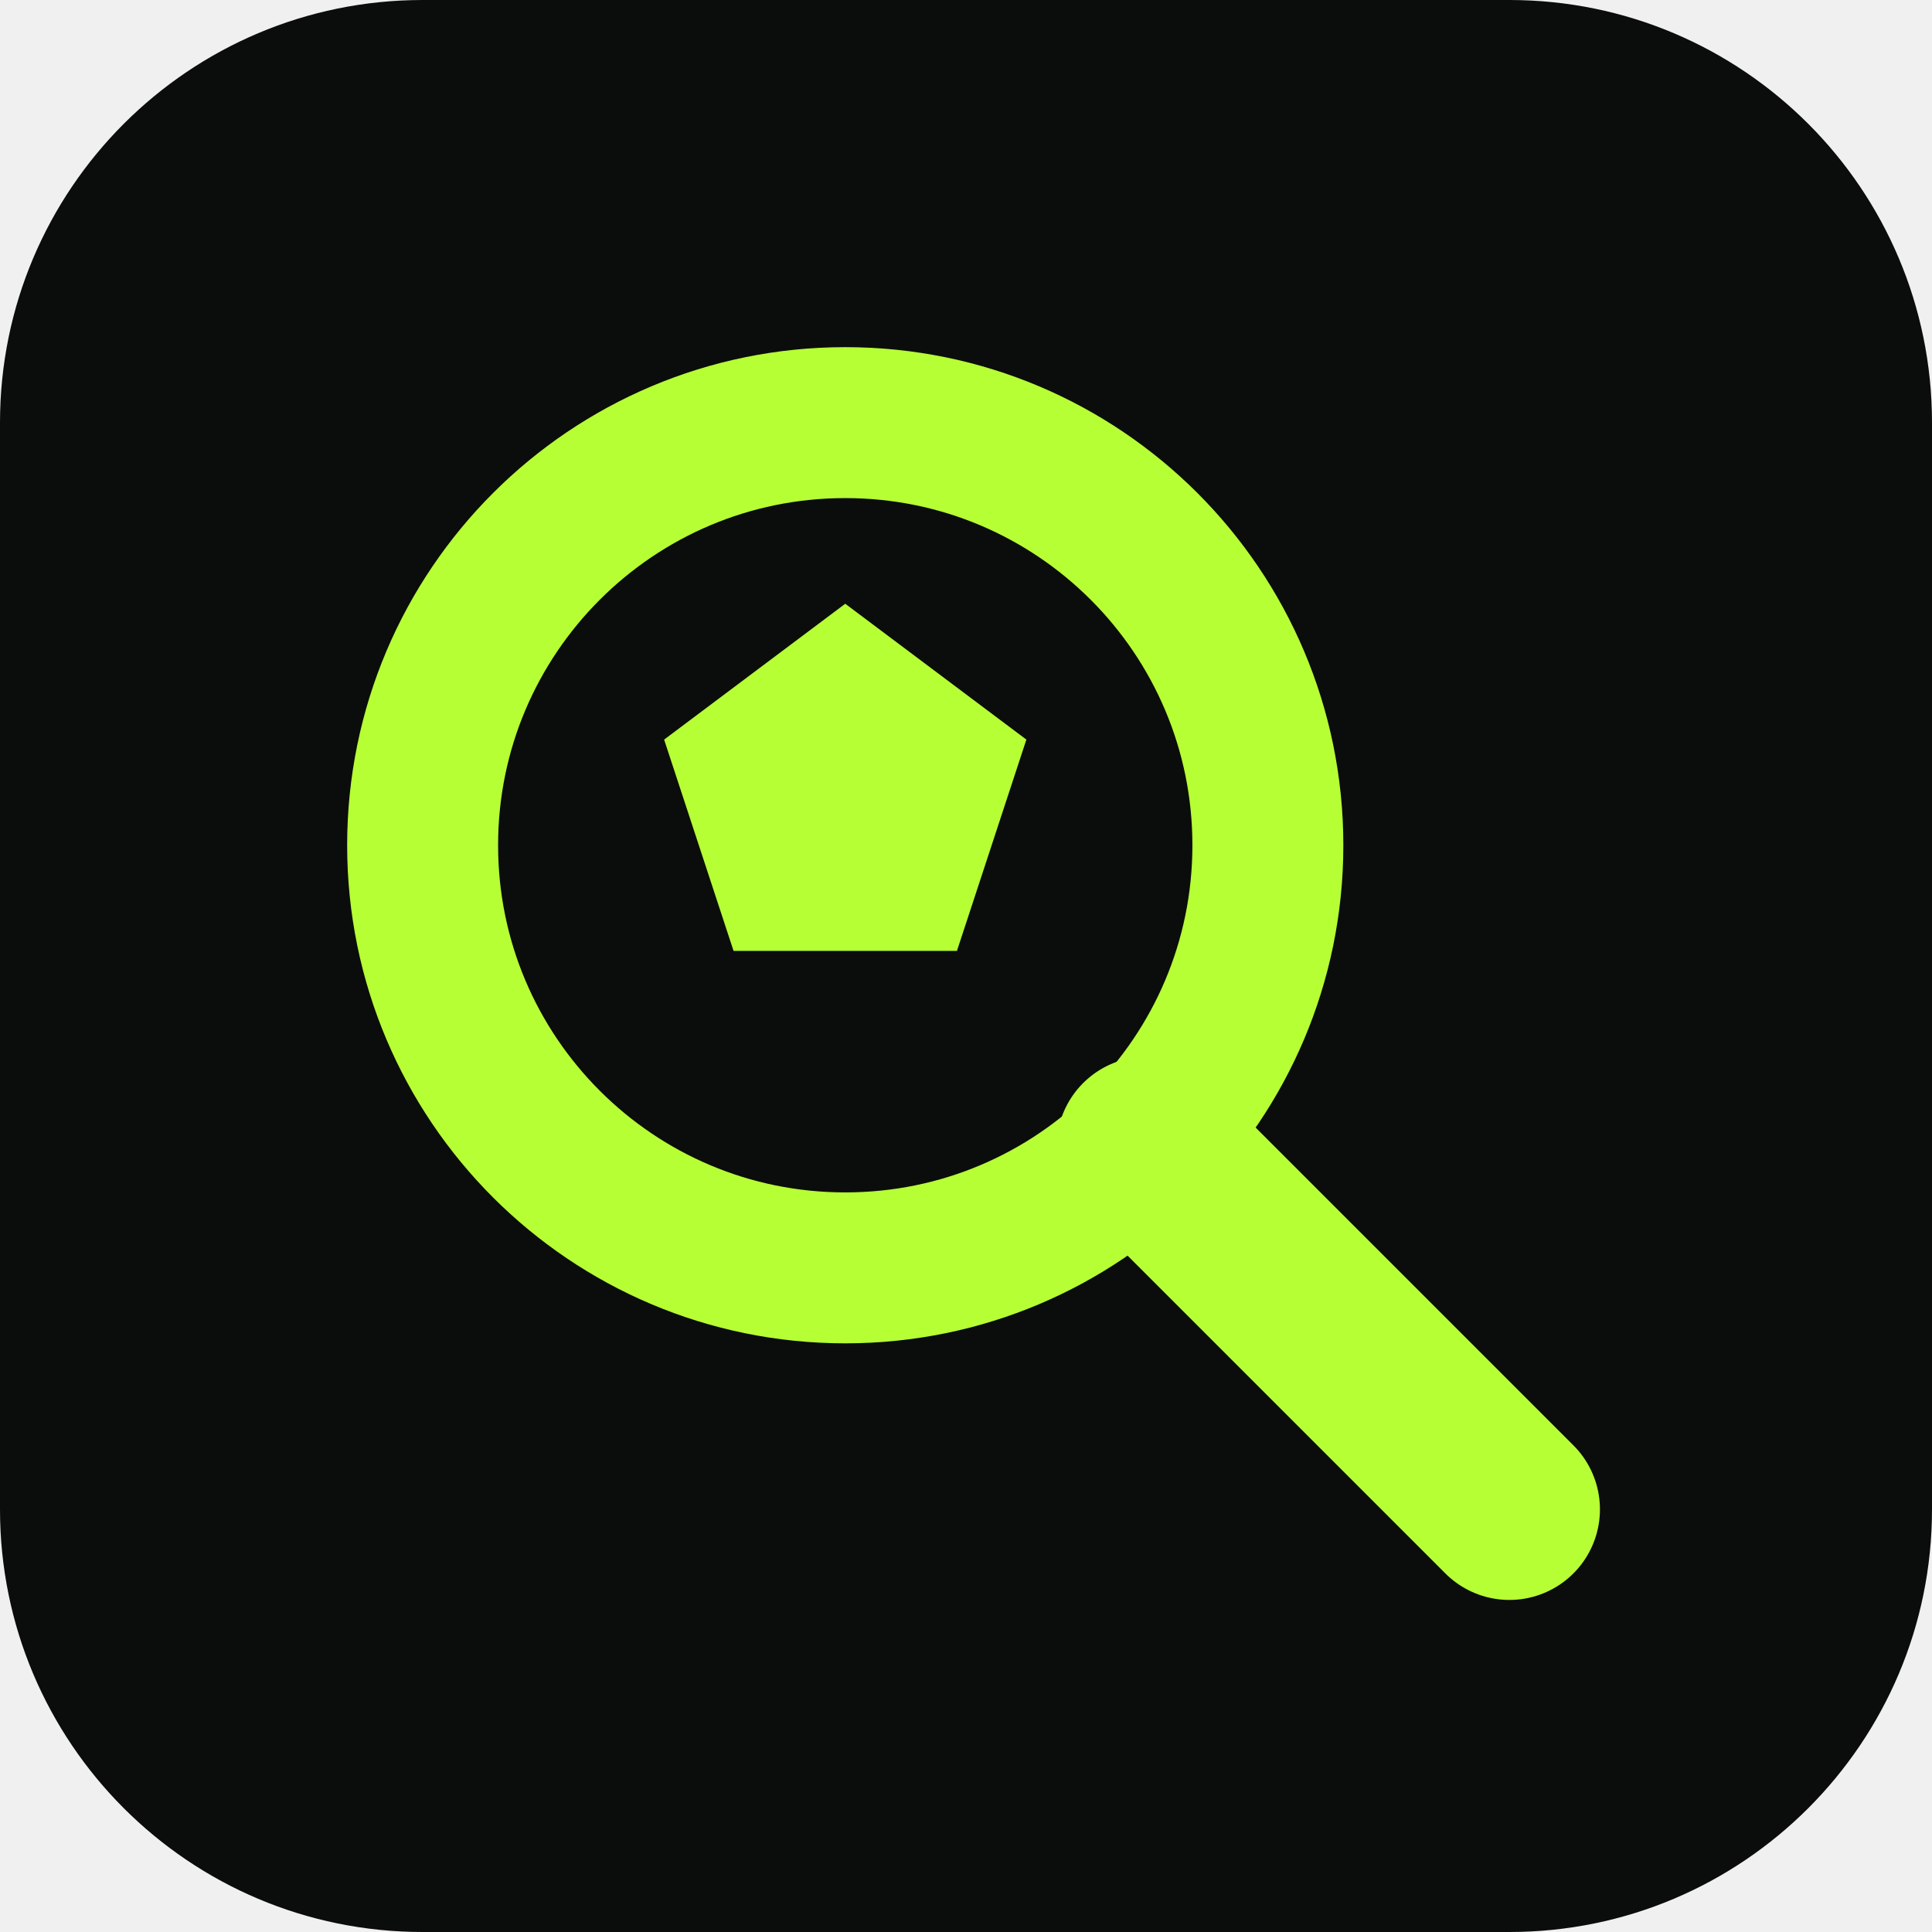
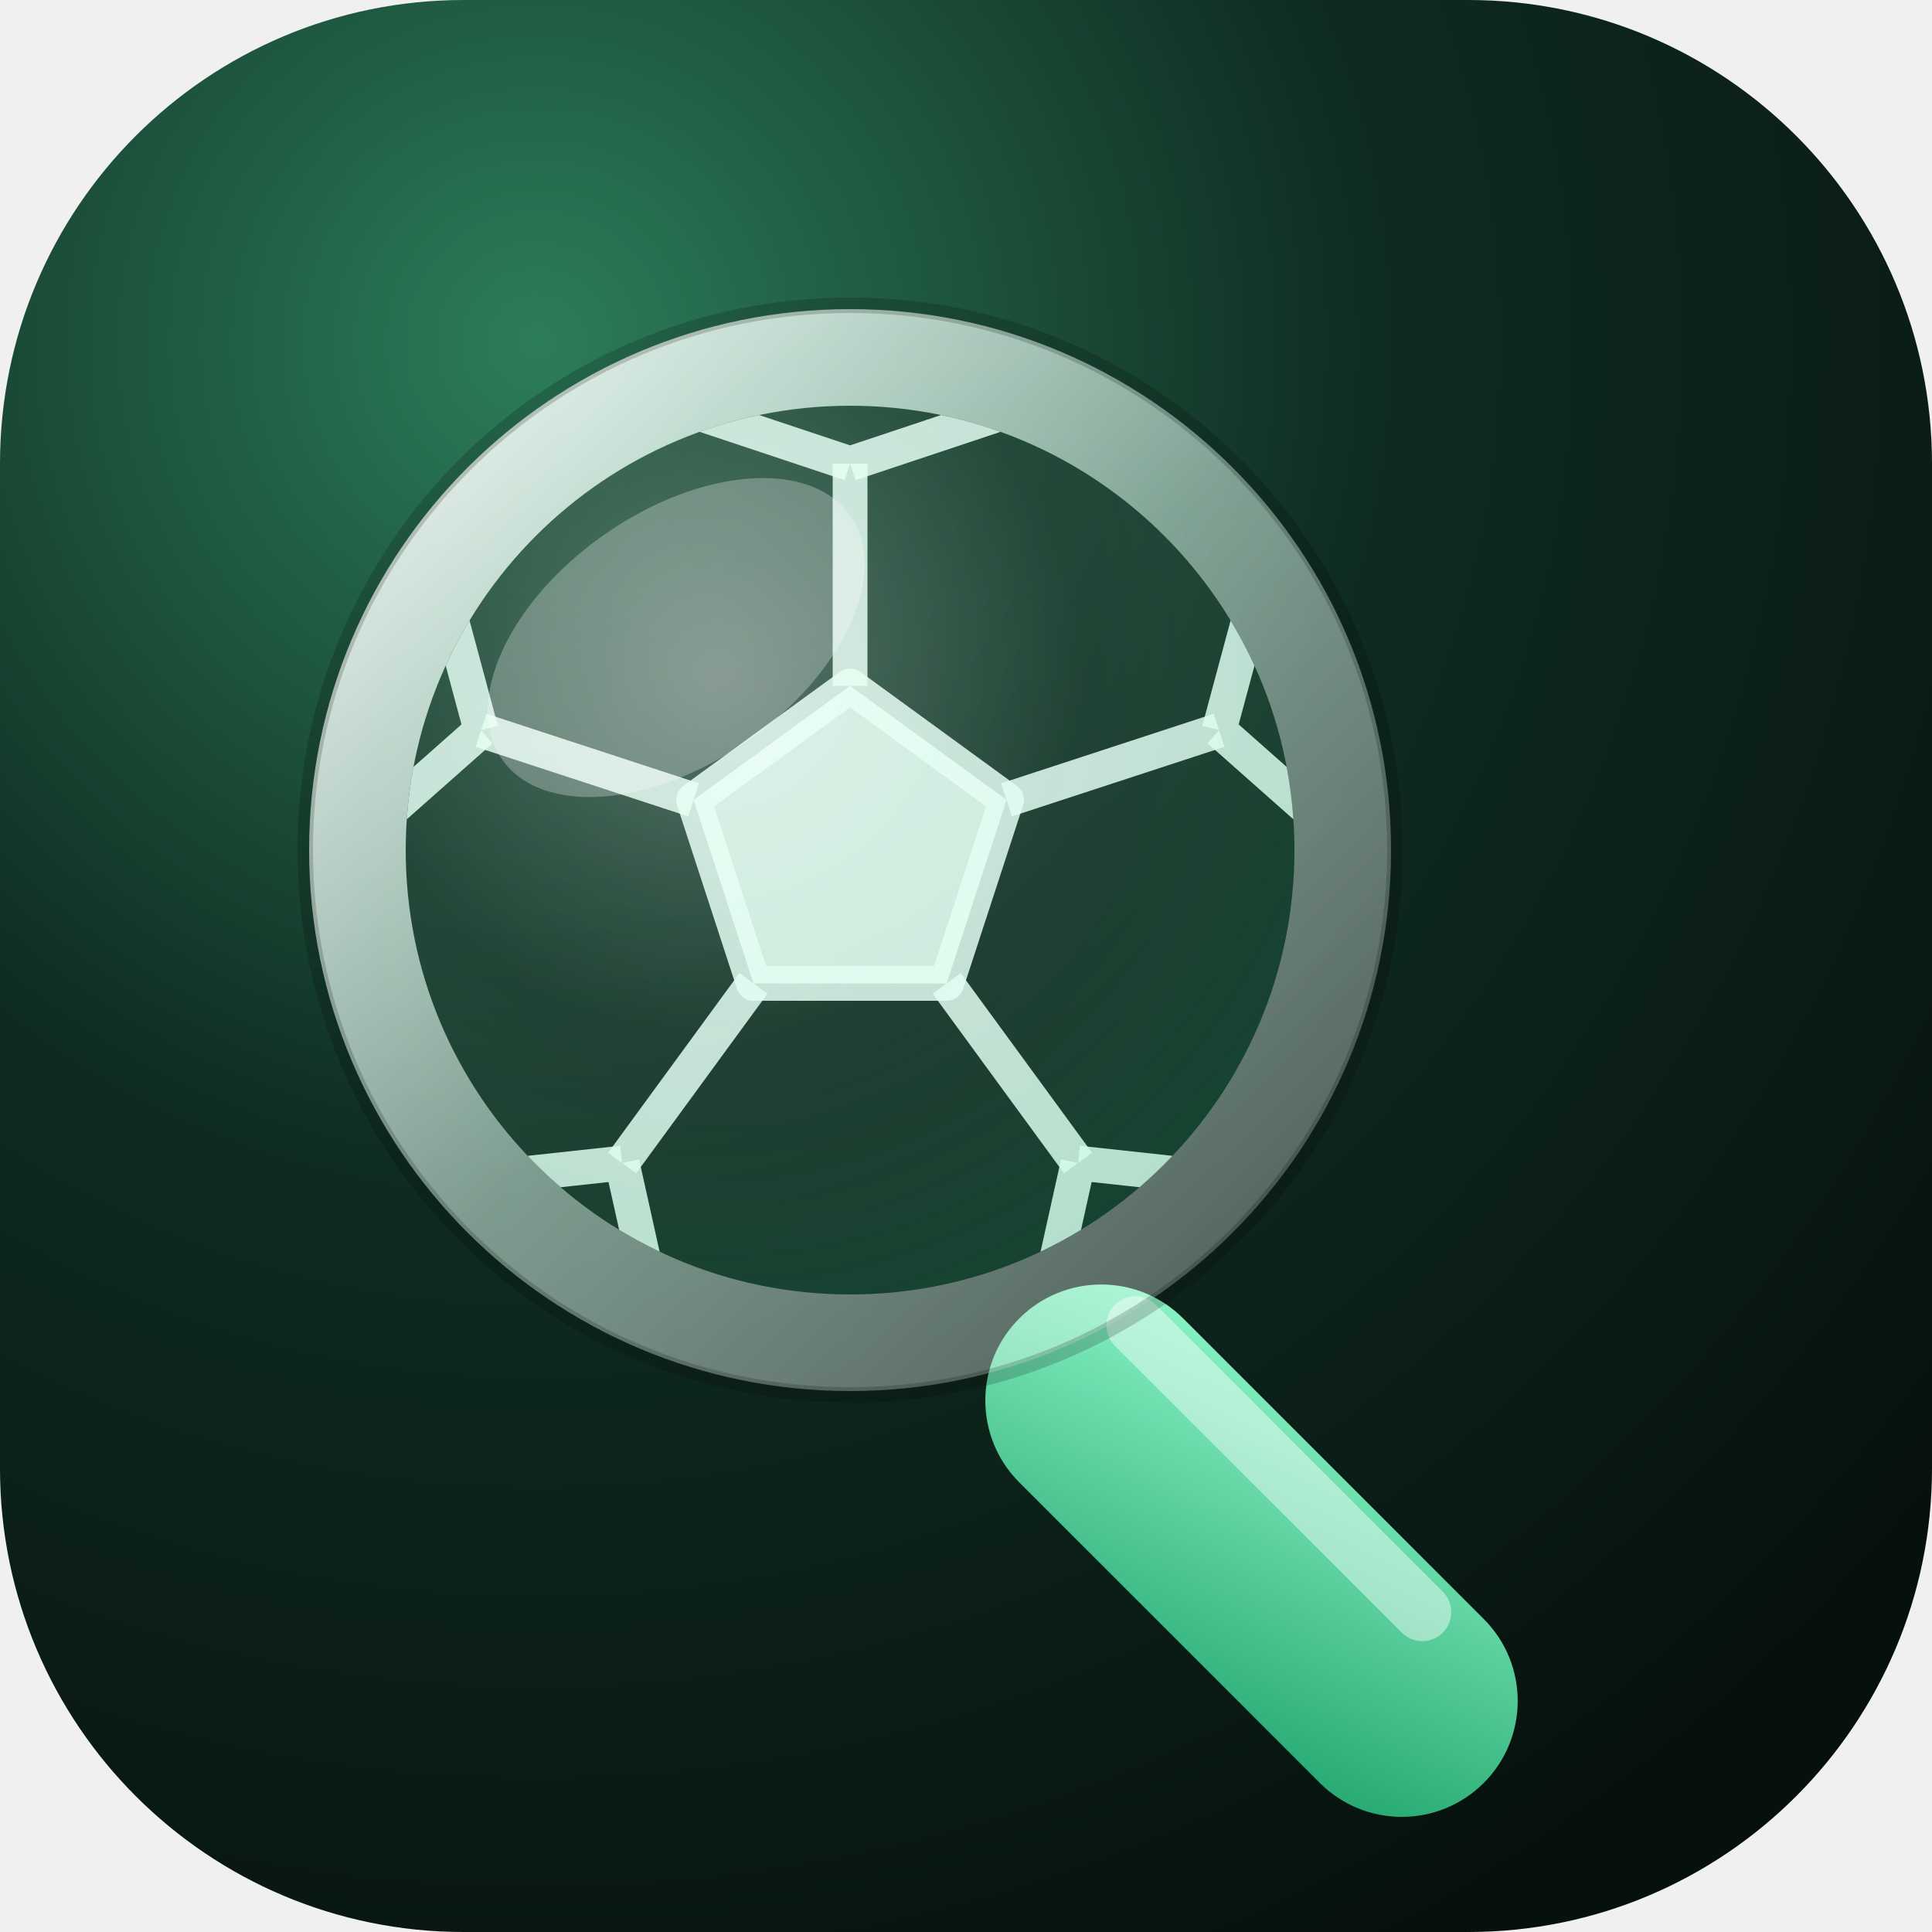
- <svg xmlns="http://www.w3.org/2000/svg" viewBox="0 0 64 64">
-   <rect width="64" height="64" rx="14" fill="#0B0D0C" />
-   <circle cx="28" cy="28" r="14" fill="none" stroke="#B7FF35" stroke-width="5" />
-   <path d="M38 38l12 12" stroke="#B7FF35" stroke-width="6" stroke-linecap="round" />
-   <path d="M28 20l6 4.5-2.3 7h-7.4L22 24.5z" fill="#B7FF35" />
+ <svg xmlns="http://www.w3.org/2000/svg" width="64" height="64" viewBox="0 0 100 100">
+   <defs>
+     <radialGradient id="bgX" cx="28%" cy="18%" r="95%">
+       <stop offset="0" stop-color="#2c7d5a" />
+       <stop offset="0.45" stop-color="#0f2c21" />
+       <stop offset="1" stop-color="#06100d" />
+     </radialGradient>
+     <radialGradient id="lensX" cx="35%" cy="30%" r="75%">
+       <stop offset="0" stop-color="#ffffff" stop-opacity="0.30" />
+       <stop offset="0.55" stop-color="#bff5dc" stop-opacity="0.10" />
+       <stop offset="1" stop-color="#4be3a0" stop-opacity="0.16" />
+     </radialGradient>
+     <linearGradient id="ringX" x1="0" y1="0" x2="1" y2="1">
+       <stop offset="0" stop-color="#ffffff" stop-opacity="0.95" />
+       <stop offset="0.5" stop-color="#d9f7ea" stop-opacity="0.55" />
+       <stop offset="1" stop-color="#ffffff" stop-opacity="0.25" />
+     </linearGradient>
+     <linearGradient id="handleX" x1="0" y1="0" x2="1" y2="1">
+       <stop offset="0" stop-color="#8ff7c9" />
+       <stop offset="1" stop-color="#21a56d" />
+     </linearGradient>
+     <clipPath id="clipX">
+       <circle cx="44" cy="44" r="23" />
+     </clipPath>
+   </defs>
+   <rect width="100" height="100" rx="24" fill="url(#bgX)" />
+   <rect x="57" y="64" width="34" height="12" rx="6" transform="rotate(45 57 64)" fill="url(#handleX)" />
+   <rect x="60" y="64.5" width="24" height="3" rx="1.5" transform="rotate(45 57 64)" fill="#ffffff" opacity="0.45" />
+   <g clip-path="url(#clipX)">
+     <circle cx="44" cy="44" r="23" fill="#0b2219" opacity="0.55" />
+     <g stroke="#e9fff5" stroke-opacity="0.85" stroke-width="1.8" fill="none" stroke-linejoin="round">
+       <path d="M44 35.5l8.1 5.9-3.1 9.5h-10l-3.1-9.5z" fill="#e9fff5" fill-opacity="0.9" />
+       <path d="M44 35.5V24M52.1 41.4l11-3.6M49 50.9l6.8 9.3M39 50.9l-6.8 9.3M35.9 41.4l-11-3.6" />
+       <path d="M44 24l-9 -3M44 24l9 -3M63.1 37.8l2.5-9.3M63.1 37.8l7 6.2M55.8 60.2l9.2 1M55.8 60.2l-2 9M32.2 60.2l-9.2 1M32.2 60.2l2 9M24.9 37.8l-2.5-9.3M24.9 37.8l-7 6.2" />
+     </g>
+     <circle cx="44" cy="44" r="23" fill="url(#lensX)" />
+     <ellipse cx="35" cy="33" rx="11" ry="6.5" transform="rotate(-35 35 33)" fill="#ffffff" opacity="0.28" />
+   </g>
+   <circle cx="44" cy="44" r="25.5" fill="none" stroke="url(#ringX)" stroke-width="5" />
+   <circle cx="44" cy="44" r="28.2" fill="none" stroke="#000" stroke-opacity="0.18" stroke-width="0.8" />
</svg>
